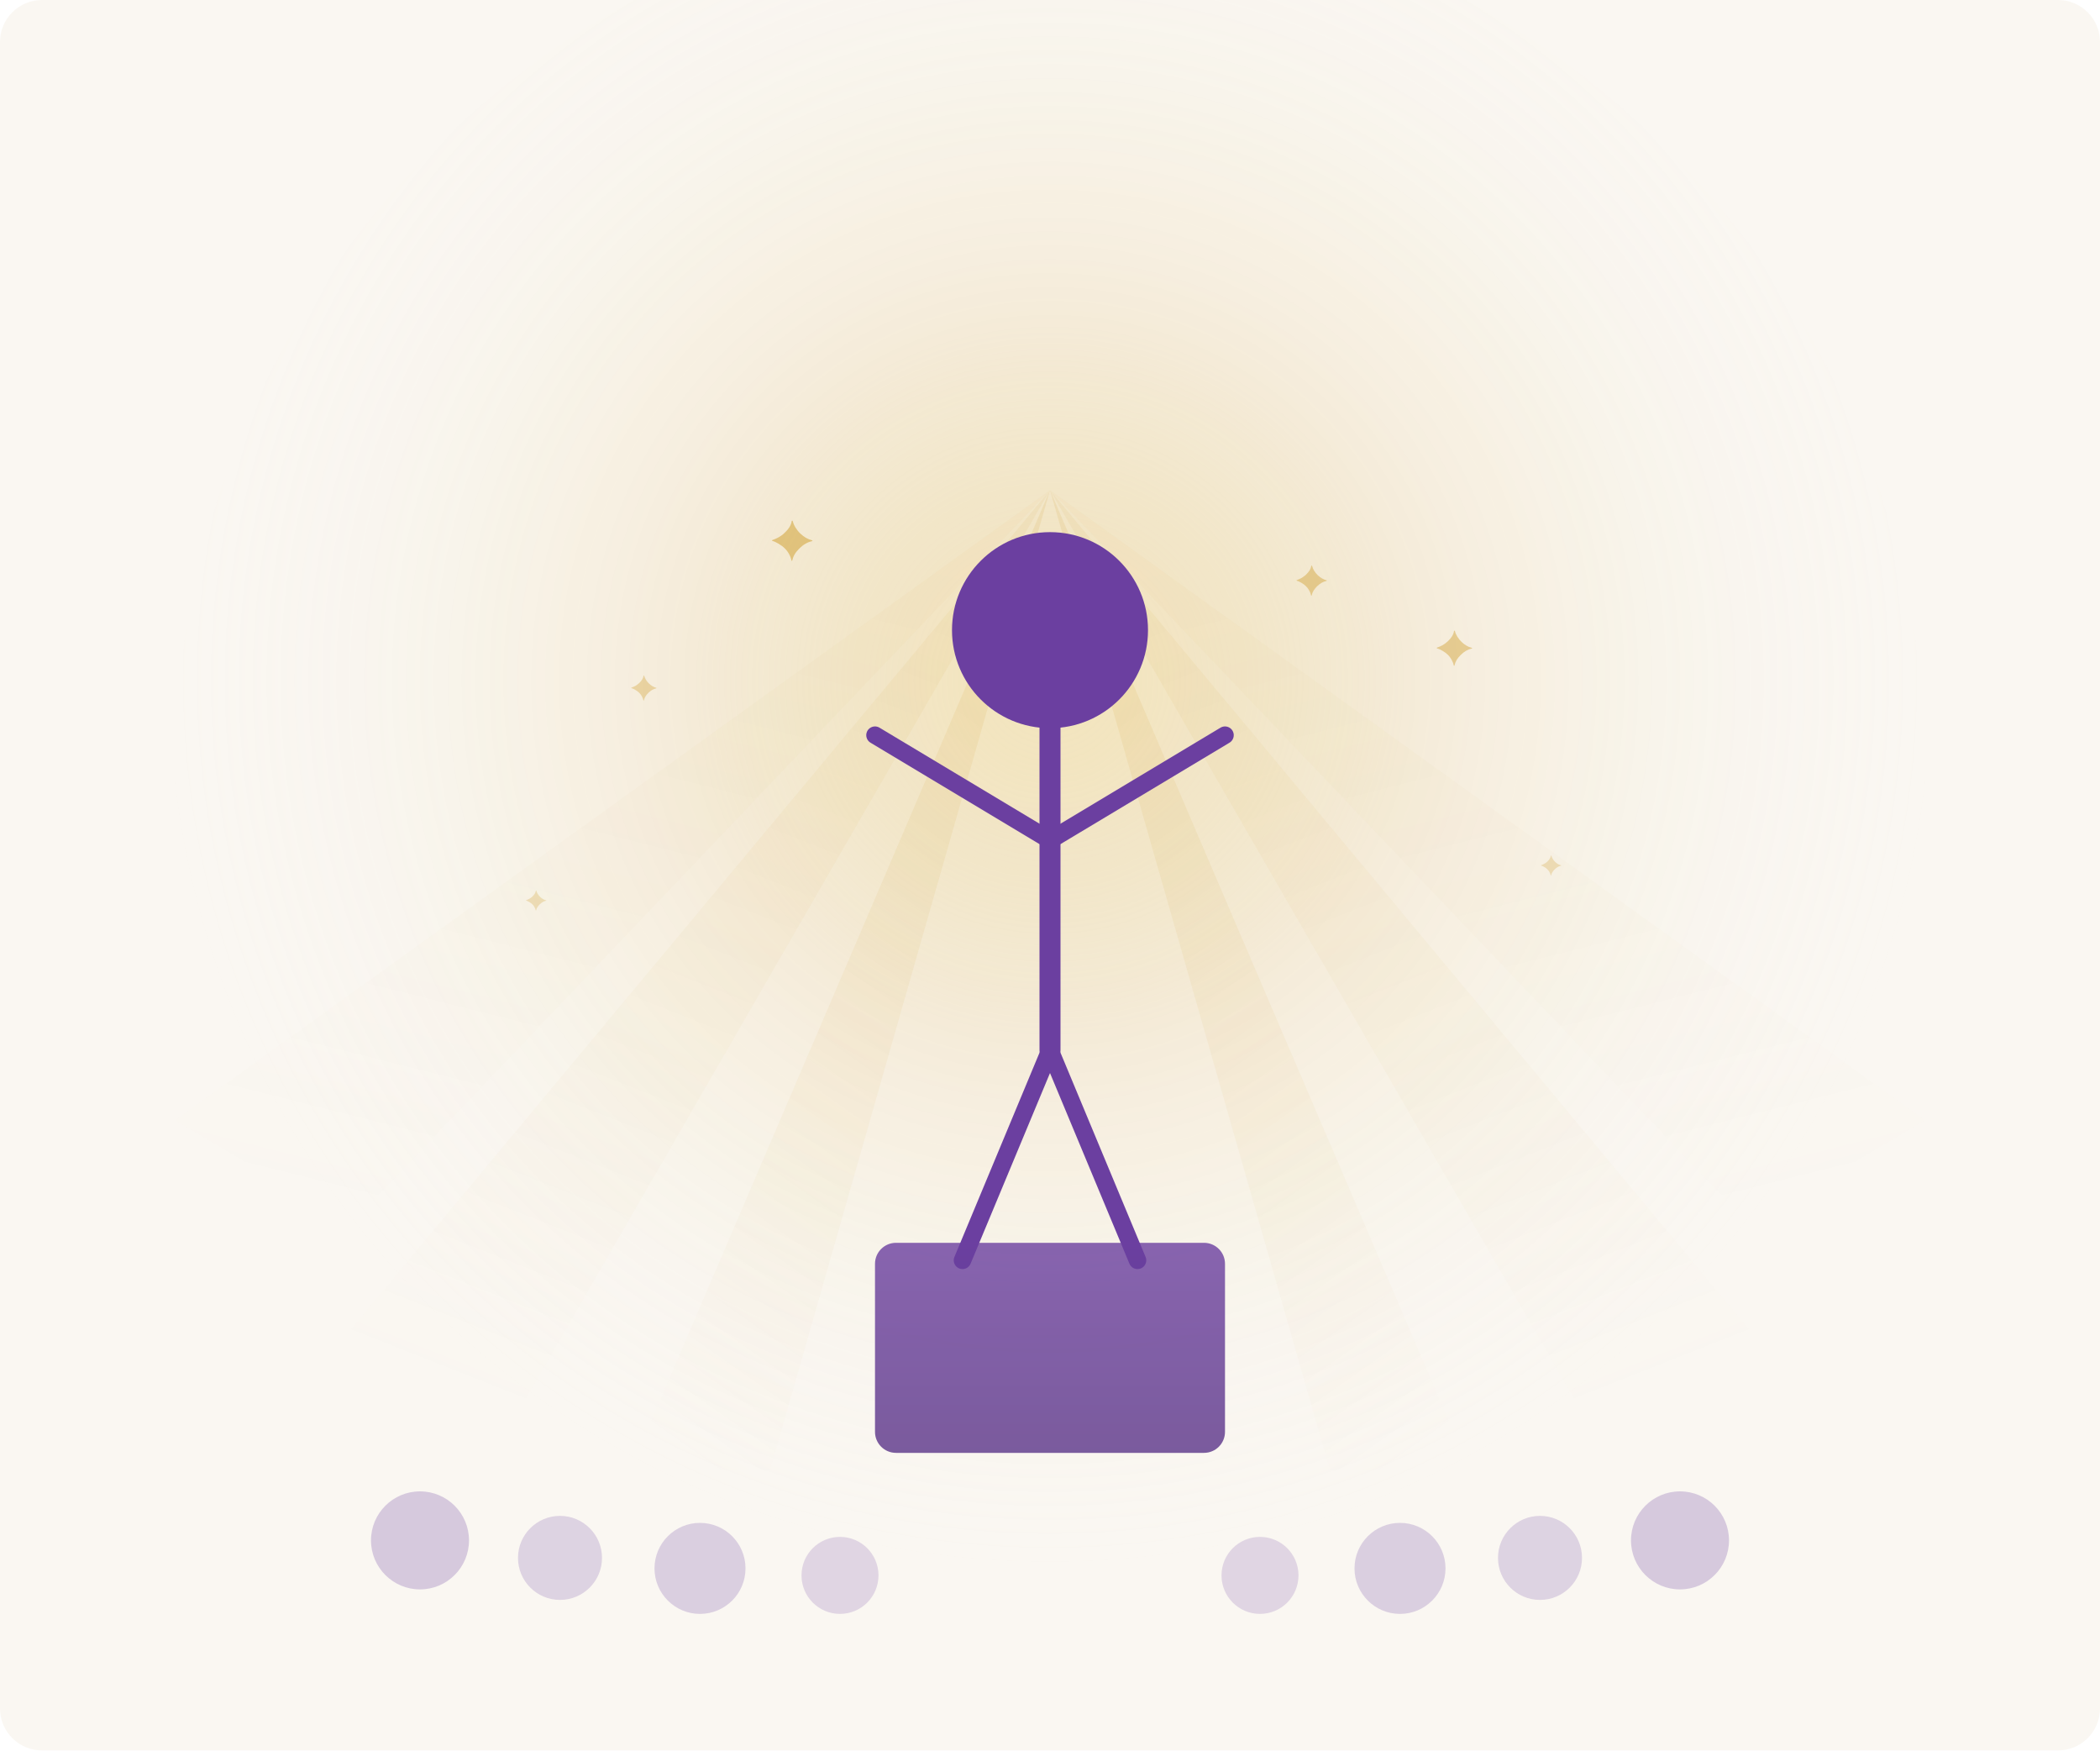
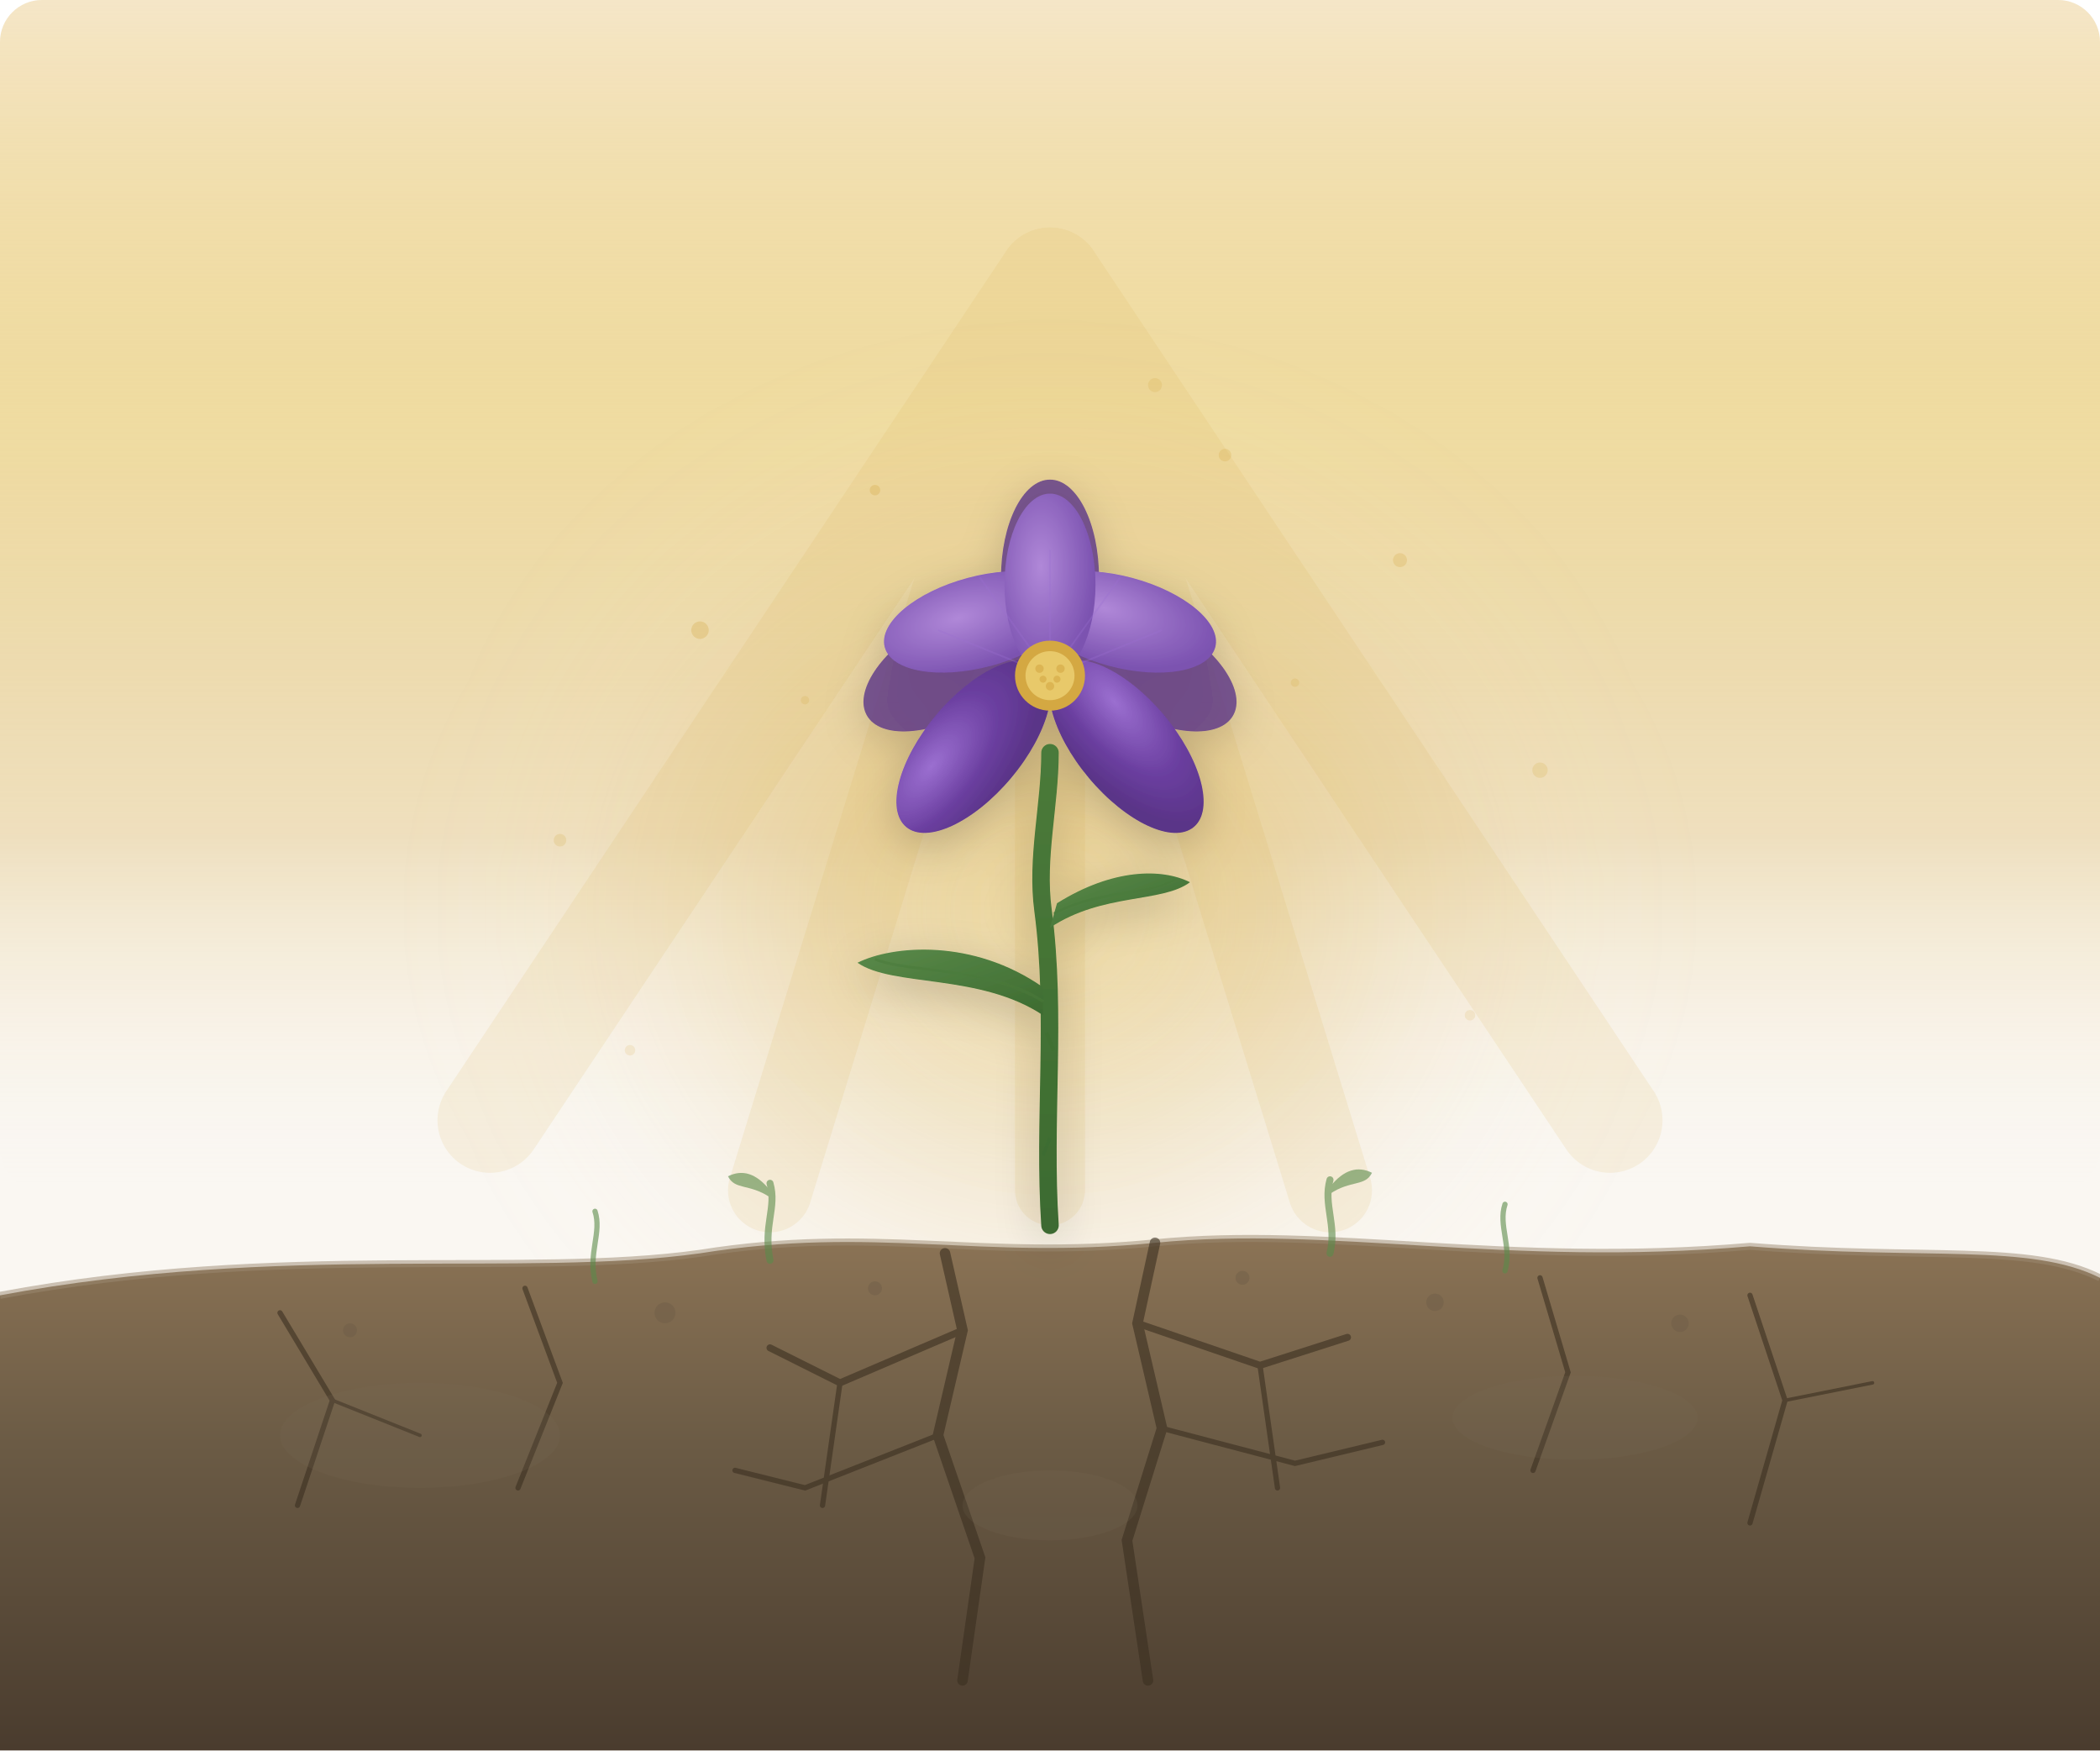
<svg xmlns="http://www.w3.org/2000/svg" viewBox="0 0 600 500" width="600" height="500">
  <defs>
-     <radialGradient id="glow" cx="50%" cy="45%" r="50%">
-       <stop offset="0%" stop-color="#E8C96A" stop-opacity="0.4" />
-       <stop offset="40%" stop-color="#D4A843" stop-opacity="0.15" />
+     <linearGradient id="sky" x1="0%" y1="0%" x2="0%" y2="100%">
+       <stop offset="0%" stop-color="#F5E6C8" />
+       <stop offset="35%" stop-color="#E8C96A" stop-opacity="0.6" />
+       <stop offset="70%" stop-color="#D4A843" stop-opacity="0.3" />
+       <stop offset="100%" stop-color="#FAF7F2" stop-opacity="0" />
+     </linearGradient>
+     <radialGradient id="warmGlow" cx="50%" cy="50%" r="45%">
+       <stop offset="0%" stop-color="#E8C96A" stop-opacity="0.5" />
+       <stop offset="50%" stop-color="#D4A843" stop-opacity="0.2" />
      <stop offset="100%" stop-color="#FAF7F2" stop-opacity="0" />
    </radialGradient>
-     <linearGradient id="beam1" x1="50%" y1="0%" x2="20%" y2="100%">
-       <stop offset="0%" stop-color="#D4A843" stop-opacity="0.3" />
-       <stop offset="100%" stop-color="#D4A843" stop-opacity="0" />
+     <linearGradient id="earth" x1="0%" y1="0%" x2="0%" y2="100%">
+       <stop offset="0%" stop-color="#8B7355" />
+       <stop offset="40%" stop-color="#6B5B45" />
+       <stop offset="100%" stop-color="#4A3C2E" />
    </linearGradient>
-     <linearGradient id="beam2" x1="50%" y1="0%" x2="80%" y2="100%">
-       <stop offset="0%" stop-color="#D4A843" stop-opacity="0.3" />
-       <stop offset="100%" stop-color="#D4A843" stop-opacity="0" />
+     <radialGradient id="petalPurple" cx="30%" cy="30%" r="70%">
+       <stop offset="0%" stop-color="#9B6FD0" />
+       <stop offset="60%" stop-color="#6B3FA0" />
+       <stop offset="100%" stop-color="#5A3488" />
+     </radialGradient>
+     <radialGradient id="petalInner" cx="40%" cy="40%" r="60%">
+       <stop offset="0%" stop-color="#B088D8" />
+       <stop offset="100%" stop-color="#7B52B0" />
+     </radialGradient>
+     <linearGradient id="leaf" x1="0%" y1="0%" x2="100%" y2="100%">
+       <stop offset="0%" stop-color="#5A8A4A" />
+       <stop offset="100%" stop-color="#3D6B30" />
    </linearGradient>
-     <linearGradient id="podium" x1="0%" y1="0%" x2="0%" y2="100%">
-       <stop offset="0%" stop-color="#6B3FA0" />
-       <stop offset="100%" stop-color="#5A3488" />
+     <linearGradient id="stem" x1="0%" y1="0%" x2="0%" y2="100%">
+       <stop offset="0%" stop-color="#4A7A3A" />
+       <stop offset="100%" stop-color="#3D6B30" />
    </linearGradient>
+     <filter id="softShadow" x="-20%" y="-20%" width="140%" height="140%">
+       <feGaussianBlur in="SourceAlpha" stdDeviation="6" />
+       <feOffset dx="0" dy="3" result="offsetblur" />
+       <feComponentTransfer>
+         <feFuncA type="linear" slope="0.2" />
+       </feComponentTransfer>
+       <feMerge>
+         <feMergeNode />
+         <feMergeNode in="SourceGraphic" />
+       </feMerge>
+     </filter>
+     <filter id="atmosphericBlur">
+       <feGaussianBlur stdDeviation="20" />
+     </filter>
+     <filter id="crackTexture">
+       <feGaussianBlur stdDeviation="0.5" />
+     </filter>
  </defs>
  <rect width="600" height="500" fill="#FAF7F2" rx="12" />
-   <circle cx="300" cy="220" r="250" fill="url(#glow)" />
-   <polygon points="300,140 180,420 220,420" fill="url(#beam1)" opacity="0.5" />
-   <polygon points="300,140 380,420 420,420" fill="url(#beam2)" opacity="0.5" />
-   <polygon points="300,140 100,380 150,400" fill="url(#beam1)" opacity="0.3" />
-   <polygon points="300,140 500,380 450,400" fill="url(#beam2)" opacity="0.3" />
-   <polygon points="300,140 50,320 100,350" fill="url(#beam1)" opacity="0.15" />
-   <polygon points="300,140 550,320 500,350" fill="url(#beam2)" opacity="0.15" />
-   <circle cx="300" cy="180" r="28" fill="#6B3FA0" />
-   <path d="M300,208 L300,300" stroke="#6B3FA0" stroke-width="6" stroke-linecap="round" />
-   <path d="M300,240 L250,210" stroke="#6B3FA0" stroke-width="5" stroke-linecap="round" />
-   <path d="M300,240 L350,210" stroke="#6B3FA0" stroke-width="5" stroke-linecap="round" />
-   <path d="M300,300 L275,360" stroke="#6B3FA0" stroke-width="5" stroke-linecap="round" />
-   <path d="M300,300 L325,360" stroke="#6B3FA0" stroke-width="5" stroke-linecap="round" />
-   <rect x="250" y="355" width="100" height="60" rx="6" fill="url(#podium)" opacity="0.8" />
-   <circle cx="120" cy="440" r="14" fill="#6B3FA0" opacity="0.25" />
-   <circle cx="160" cy="445" r="12" fill="#6B3FA0" opacity="0.2" />
-   <circle cx="200" cy="448" r="13" fill="#6B3FA0" opacity="0.22" />
-   <circle cx="240" cy="450" r="11" fill="#6B3FA0" opacity="0.18" />
-   <circle cx="360" cy="450" r="11" fill="#6B3FA0" opacity="0.18" />
-   <circle cx="400" cy="448" r="13" fill="#6B3FA0" opacity="0.22" />
-   <circle cx="440" cy="445" r="12" fill="#6B3FA0" opacity="0.2" />
-   <circle cx="480" cy="440" r="14" fill="#6B3FA0" opacity="0.25" />
-   <text x="220" y="160" font-size="16" fill="#D4A843" opacity="0.6">✦</text>
-   <text x="370" y="170" font-size="12" fill="#D4A843" opacity="0.5">✦</text>
-   <text x="180" y="200" font-size="10" fill="#D4A843" opacity="0.4">✦</text>
-   <text x="410" y="190" font-size="14" fill="#D4A843" opacity="0.5">✦</text>
-   <text x="150" y="260" font-size="8" fill="#D4A843" opacity="0.3">✦</text>
-   <text x="440" y="250" font-size="8" fill="#D4A843" opacity="0.3">✦</text>
+   <rect width="600" height="340" fill="url(#sky)" rx="12" />
+   <ellipse cx="300" cy="260" rx="180" ry="160" fill="url(#warmGlow)" filter="url(#atmosphericBlur)" />
+   <g opacity="0.12">
+     <line x1="300" y1="80" x2="140" y2="320" stroke="#D4A843" stroke-width="30" stroke-linecap="round" />
+     <line x1="300" y1="80" x2="460" y2="320" stroke="#D4A843" stroke-width="30" stroke-linecap="round" />
+     <line x1="300" y1="80" x2="220" y2="340" stroke="#D4A843" stroke-width="24" stroke-linecap="round" />
+     <line x1="300" y1="80" x2="380" y2="340" stroke="#D4A843" stroke-width="24" stroke-linecap="round" />
+     <line x1="300" y1="80" x2="300" y2="340" stroke="#D4A843" stroke-width="20" stroke-linecap="round" />
+   </g>
+   <g>
+     <path d="M0,370 C80,355 150,365 200,358 C250,350 280,360 330,355 C380,350 430,362 500,356 C550,360 580,355 600,365 L600,500 L0,500 Z" fill="url(#earth)" />
+     <path d="M0,370 C80,355 150,365 200,358 C250,350 280,360 330,355 C380,350 430,362 500,356 C550,360 580,355 600,365" fill="none" stroke="#9B8A72" stroke-width="2" opacity="0.5" />
+     <g stroke="#3A2E20" stroke-linecap="round" fill="none" opacity="0.6">
+       <path d="M270,358 L275,380 L268,410 L280,445 L275,480" stroke-width="3" />
+       <path d="M330,355 L325,378 L332,408 L322,440 L328,480" stroke-width="3" />
+       <path d="M275,380 L240,395 L220,385" stroke-width="2" />
+       <path d="M268,410 L230,425 L210,420" stroke-width="1.5" />
+       <path d="M240,395 L235,430" stroke-width="1.5" />
+       <path d="M325,378 L360,390 L385,382" stroke-width="2" />
+       <path d="M332,408 L370,418 L395,412" stroke-width="1.5" />
+       <path d="M360,390 L365,425" stroke-width="1.5" />
+       <path d="M80,375 L95,400 L85,430" stroke-width="1.5" />
+       <path d="M95,400 L120,410" stroke-width="1" />
+       <path d="M500,370 L510,400 L500,435" stroke-width="1.5" />
+       <path d="M510,400 L535,395" stroke-width="1" />
+       <path d="M150,368 L160,395 L148,425" stroke-width="1.5" />
+       <path d="M440,365 L448,392 L438,420" stroke-width="1.5" />
+     </g>
+     <g fill="#7A6B55" opacity="0.15">
+       <ellipse cx="120" cy="410" rx="40" ry="15" />
+       <ellipse cx="450" cy="405" rx="35" ry="12" />
+       <ellipse cx="300" cy="430" rx="25" ry="10" />
+     </g>
+     <g fill="#6B5B45" opacity="0.4">
+       <circle cx="190" cy="375" r="3" />
+       <circle cx="410" cy="372" r="2.5" />
+       <circle cx="250" cy="368" r="2" />
+       <circle cx="355" cy="365" r="2" />
+       <circle cx="480" cy="378" r="2.5" />
+       <circle cx="100" cy="380" r="2" />
+     </g>
+   </g>
+   <g filter="url(#softShadow)">
+     <path d="M300,350 C298,320 302,290 298,260 C296,245 300,230 300,215" stroke="url(#stem)" stroke-width="5" fill="none" stroke-linecap="round" />
+     <path d="M298,330 L300,325" stroke="#3D6B30" stroke-width="1" opacity="0.4" />
+     <path d="M301,300 L299,295" stroke="#3D6B30" stroke-width="1" opacity="0.4" />
+     <path d="M298,290 C280,278 255,282 245,275 C255,270 278,268 298,282" fill="url(#leaf)" />
+     <path d="M298,286 C282,276 260,278 250,274" stroke="#4A7A3A" stroke-width="0.8" fill="none" opacity="0.5" />
+     <path d="M300,265 C315,255 332,258 340,252 C332,248 318,248 302,258" fill="url(#leaf)" />
+     <path d="M301,261 C314,254 328,256 336,251" stroke="#4A7A3A" stroke-width="0.8" fill="none" opacity="0.5" />
+     <g transform="translate(300, 195)">
+       <ellipse cx="-22" cy="-18" rx="28" ry="14" transform="rotate(-30)" fill="#5A3488" opacity="0.8" />
+       <ellipse cx="22" cy="-18" rx="28" ry="14" transform="rotate(30)" fill="#5A3488" opacity="0.8" />
+       <ellipse cx="0" cy="-30" rx="14" ry="28" fill="#5A3488" opacity="0.8" />
+       <ellipse cx="-28" cy="-5" rx="30" ry="14" transform="rotate(-50)" fill="url(#petalPurple)" />
+       <ellipse cx="28" cy="-5" rx="30" ry="14" transform="rotate(50)" fill="url(#petalPurple)" />
+       <ellipse cx="-15" cy="-22" rx="28" ry="13" transform="rotate(-15)" fill="url(#petalInner)" />
+       <ellipse cx="15" cy="-22" rx="28" ry="13" transform="rotate(15)" fill="url(#petalInner)" />
+       <ellipse cx="0" cy="-28" rx="13" ry="26" fill="url(#petalInner)" />
+       <g stroke="#9B6FD0" stroke-width="0.5" fill="none" opacity="0.3">
+         <path d="M0,-2 L-20,-30" />
+         <path d="M0,-2 L20,-30" />
+         <path d="M0,-2 L-32,-15" />
+         <path d="M0,-2 L32,-15" />
+         <path d="M0,-2 L0,-38" />
+       </g>
+       <circle cx="0" cy="-2" r="10" fill="#D4A843" />
+       <circle cx="0" cy="-2" r="7" fill="#E8C96A" />
+       <g fill="#D4A843" opacity="0.6">
+         <circle cx="-3" cy="-4" r="1.2" />
+         <circle cx="3" cy="-4" r="1.2" />
+         <circle cx="0" cy="1" r="1.2" />
+         <circle cx="-2" cy="-1" r="1" />
+         <circle cx="2" cy="-1" r="1" />
+       </g>
+     </g>
+   </g>
+   <g opacity="0.6">
+     <path d="M220,360 C218,350 222,345 220,338" stroke="#5A8A4A" stroke-width="2" fill="none" stroke-linecap="round" />
+     <path d="M220,342 C214,338 210,340 208,336 C212,334 216,335 220,340" fill="#5A8A4A" />
+     <path d="M380,358 C382,350 378,344 380,337" stroke="#5A8A4A" stroke-width="2" fill="none" stroke-linecap="round" />
+     <path d="M380,341 C386,337 390,339 392,335 C388,333 384,334 380,339" fill="#5A8A4A" />
+     <path d="M170,366 C168,358 172,352 170,346" stroke="#5A8A4A" stroke-width="1.5" fill="none" stroke-linecap="round" />
+     <path d="M430,363 C432,356 428,350 430,344" stroke="#5A8A4A" stroke-width="1.5" fill="none" stroke-linecap="round" />
+   </g>
+   <g fill="#D4A843">
+     <circle cx="200" cy="180" r="2.5" opacity="0.3" />
+     <circle cx="400" cy="160" r="2" opacity="0.25" />
+     <circle cx="160" cy="240" r="1.8" opacity="0.2" />
+     <circle cx="440" cy="220" r="2.2" opacity="0.2" />
+     <circle cx="250" cy="140" r="1.5" opacity="0.3" />
+     <circle cx="350" cy="130" r="1.8" opacity="0.25" />
+     <circle cx="180" cy="300" r="1.5" opacity="0.15" />
+     <circle cx="420" cy="290" r="1.5" opacity="0.15" />
+     <circle cx="330" cy="110" r="2" opacity="0.2" />
+     <circle cx="230" cy="200" r="1.2" opacity="0.2" />
+     <circle cx="370" cy="195" r="1.2" opacity="0.2" />
+   </g>
</svg>
